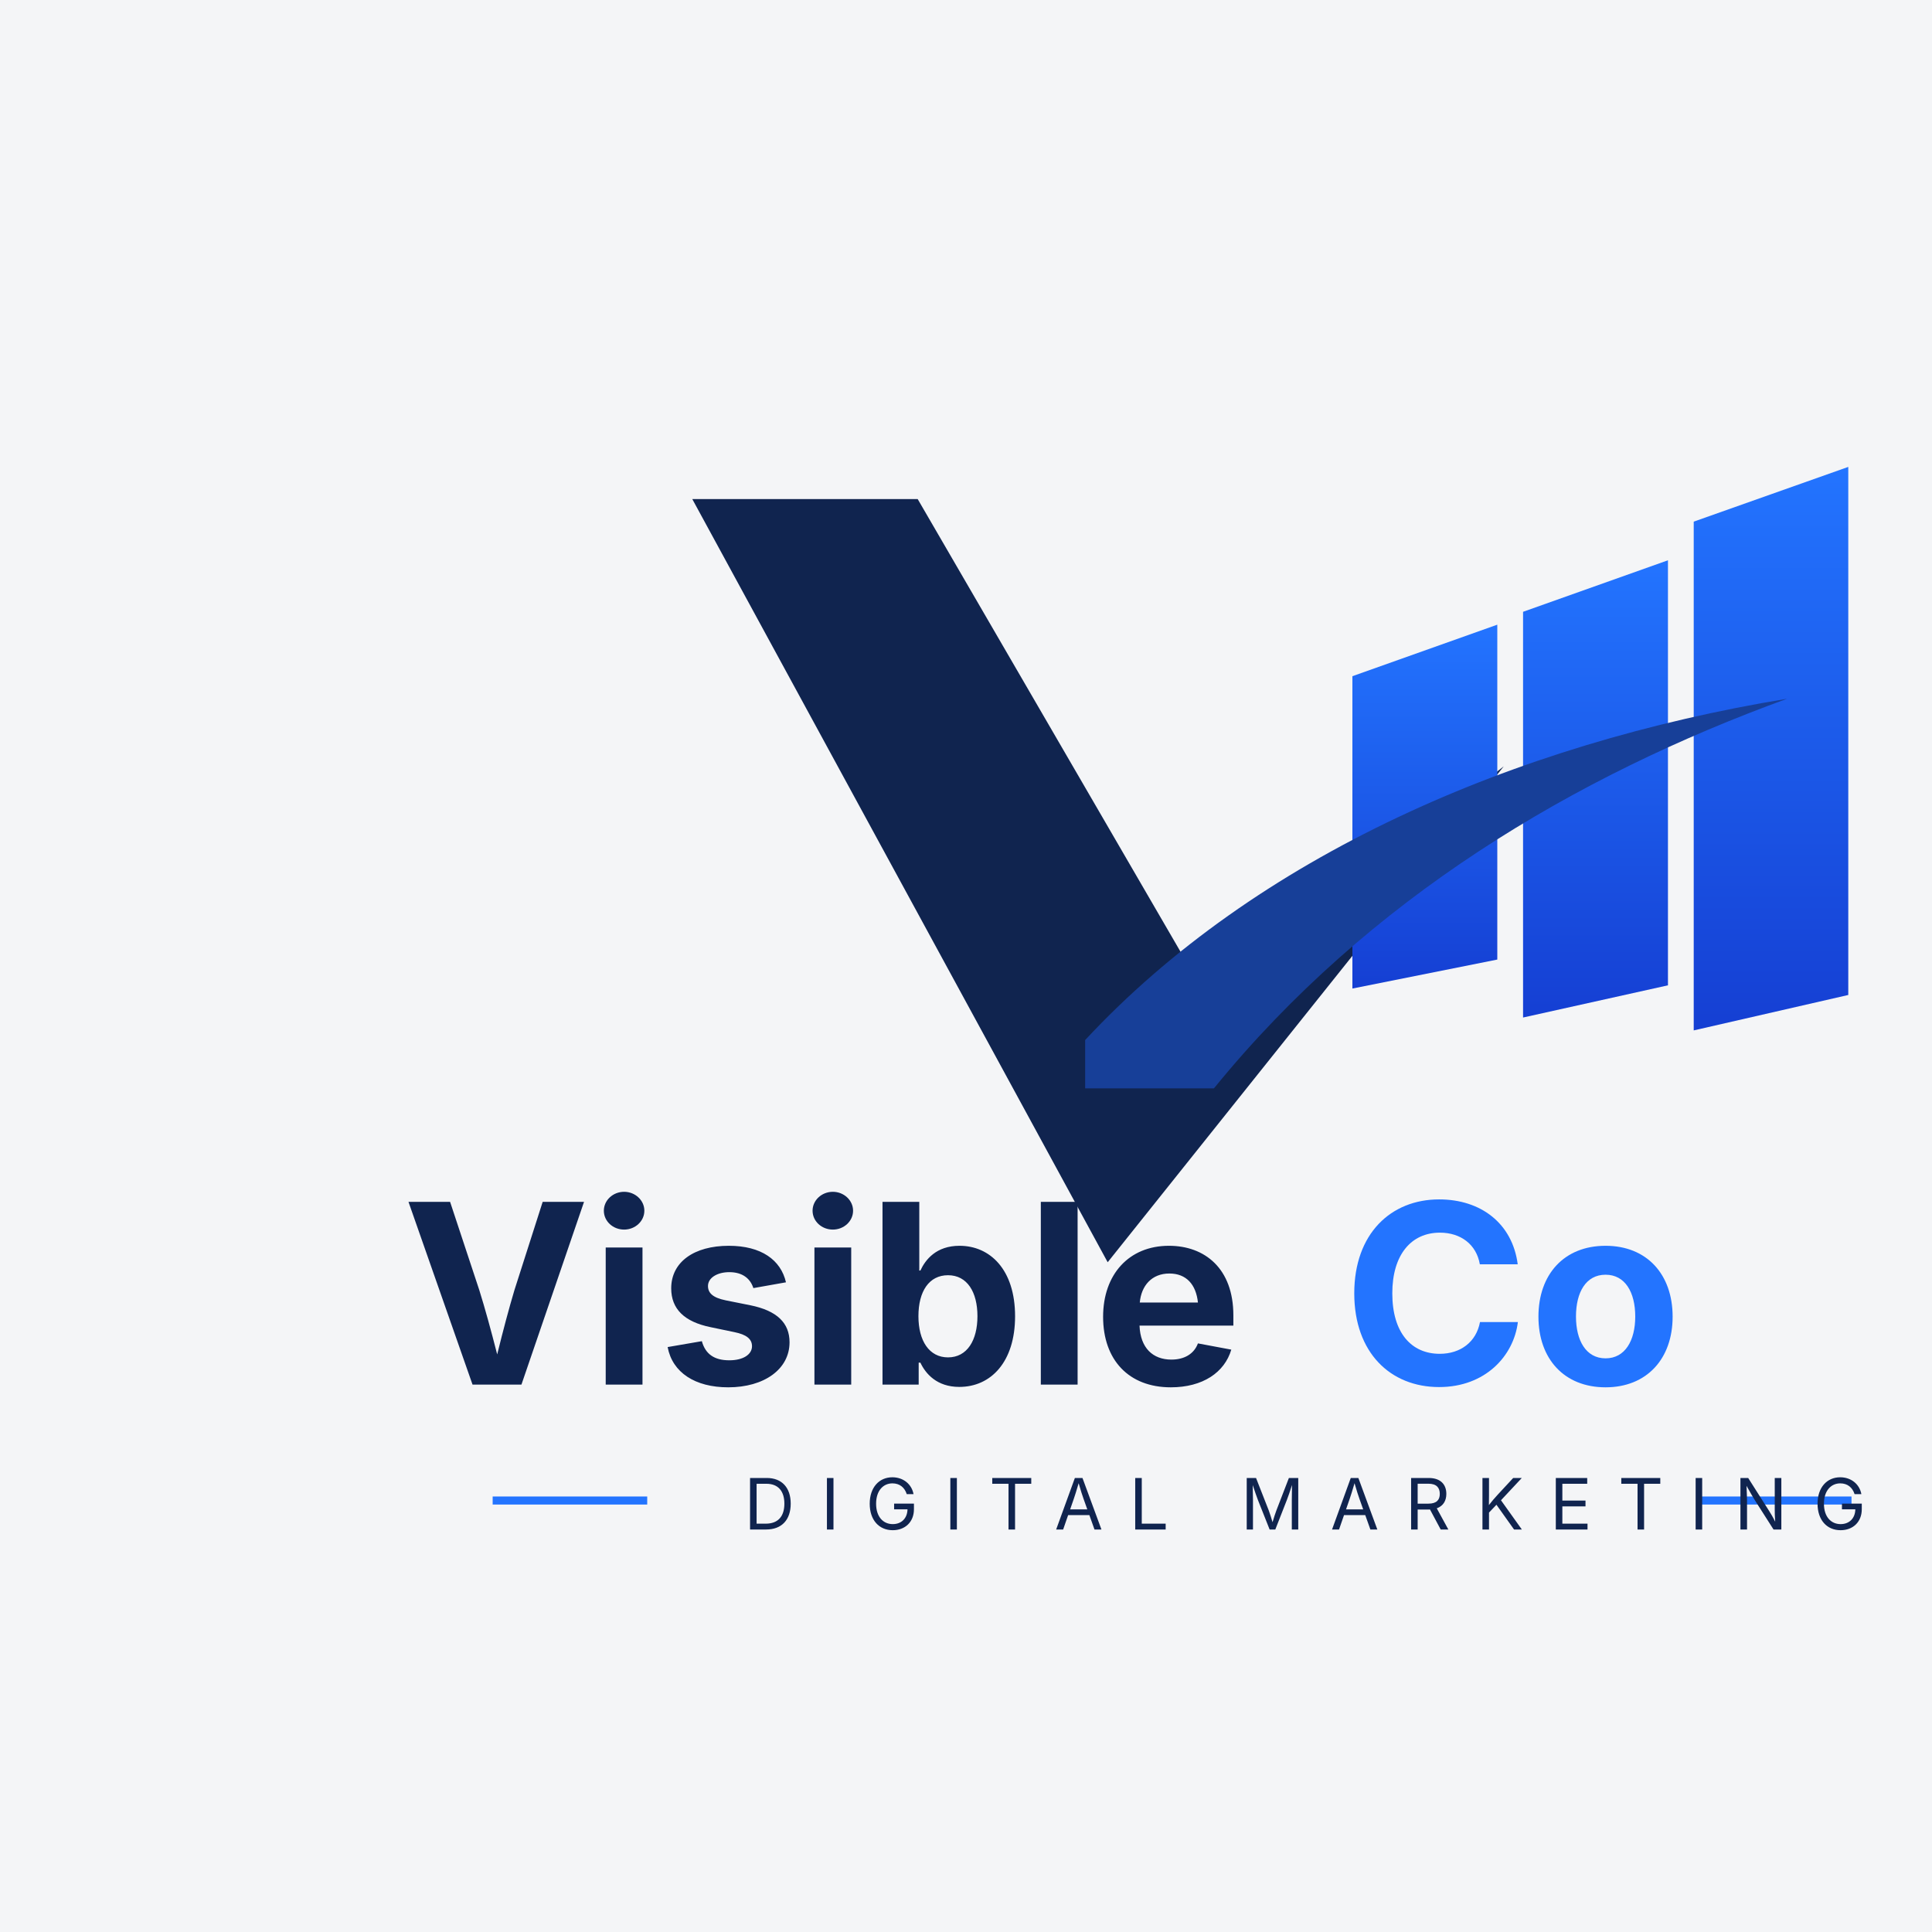
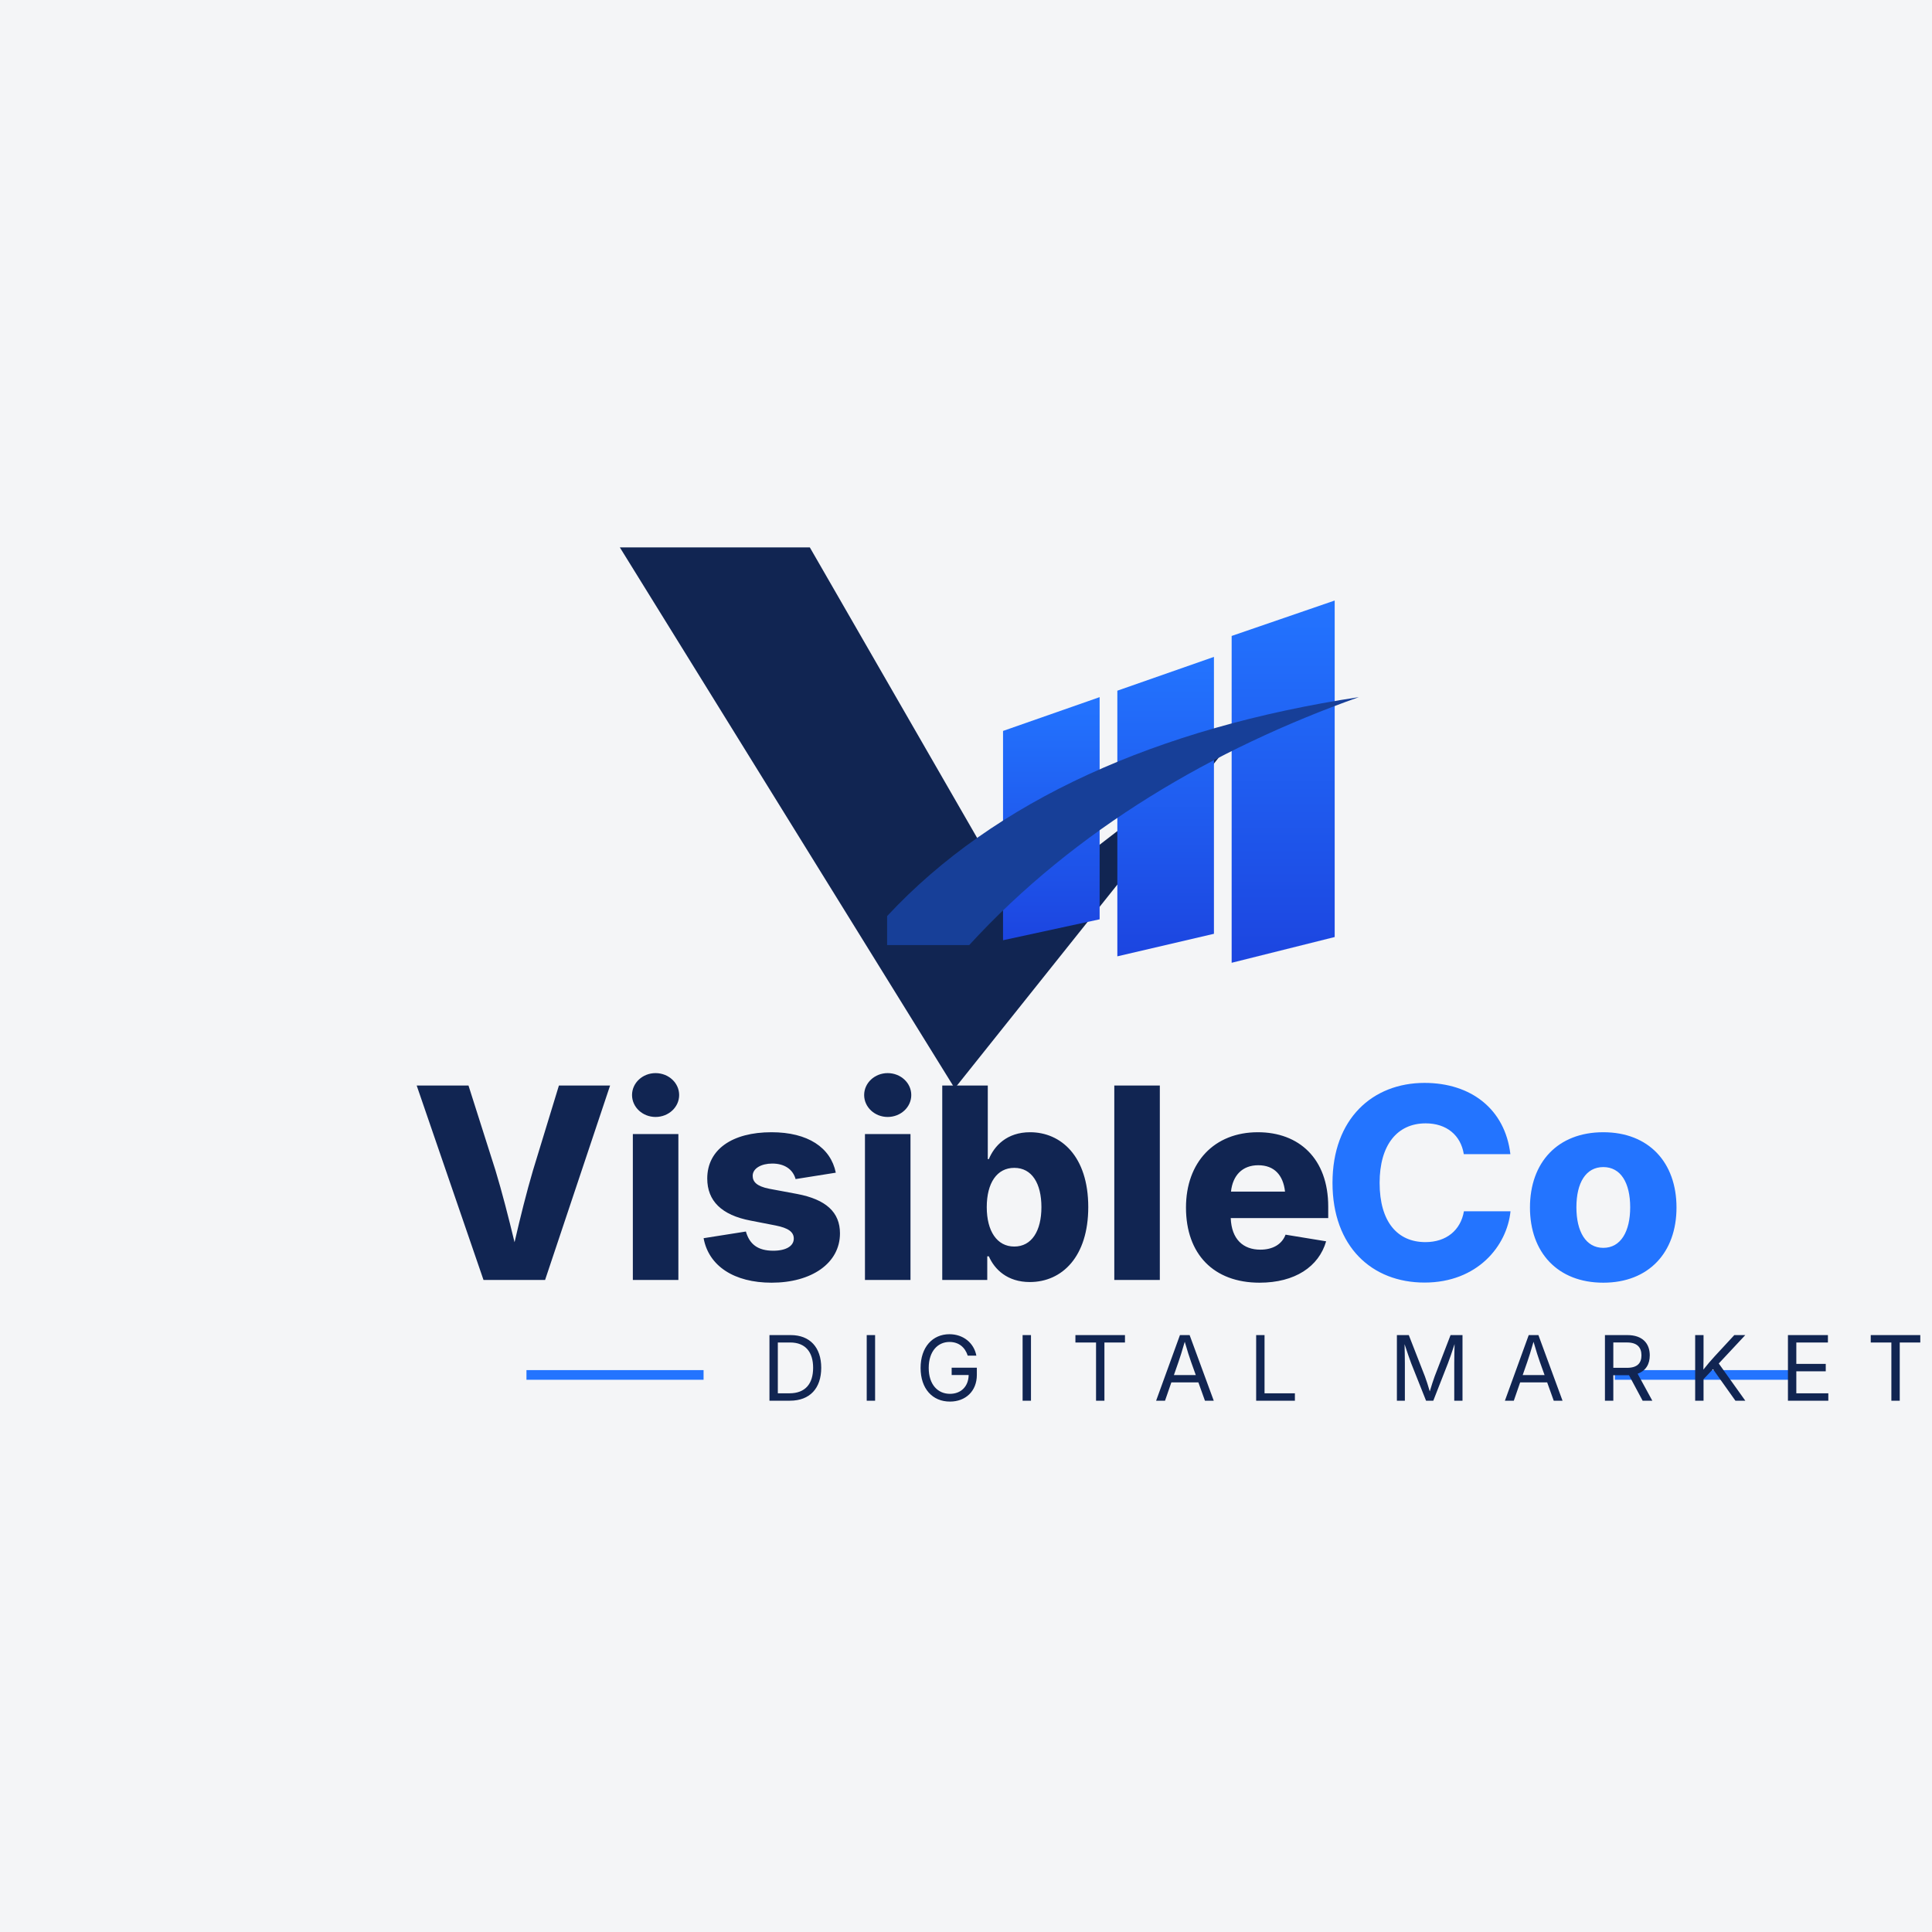
- <svg xmlns="http://www.w3.org/2000/svg" viewBox="0 0 600 600" role="img" aria-label="Visible Co logo">
+ <svg xmlns="http://www.w3.org/2000/svg" viewBox="0 0 1200 1200" role="img" aria-label="Visible Co logo">
  <defs>
-     <linearGradient id="blueGrad" x1="0" y1="0" x2="0" y2="1">
+     <linearGradient id="barBlue" x1="0" y1="0" x2="0" y2="1">
      <stop offset="0%" stop-color="#2374ff" />
-       <stop offset="100%" stop-color="#153fd3" />
+       <stop offset="100%" stop-color="#1c45e0" />
    </linearGradient>
  </defs>
-   <rect width="600" height="600" fill="#f4f5f7" />
-   <g transform="translate(85,80)">
-     <path d="M130 75h70l90 155 92-72-123 154z" fill="#10244f" />
-     <path d="M335 130l45-16v104l-45 9z" fill="url(#blueGrad)" />
-     <path d="M388 110l45-16v132l-45 10z" fill="url(#blueGrad)" />
-     <path d="M441 82l48-17v164l-48 11z" fill="url(#blueGrad)" />
-     <path d="M252 243c53-57 133-92 218-106-66 24-130 62-178 121h-40z" fill="#173f98" />
-     <text x="40" y="350" font-size="78" font-family="Inter, Arial, sans-serif" font-weight="700" fill="#10244f">Visible</text>
-     <text x="332" y="350" font-size="78" font-family="Inter, Arial, sans-serif" font-weight="700" fill="#2374ff">Co</text>
-     <line x1="68" y1="386" x2="116" y2="386" stroke="#2374ff" stroke-width="2.5" />
-     <line x1="442" y1="386" x2="490" y2="386" stroke="#2374ff" stroke-width="2.5" />
-     <text x="146" y="395" font-size="22" letter-spacing="8" font-family="Inter, Arial, sans-serif" fill="#10244f">DIGITAL MARKETING</text>
+   <rect width="1200" height="1200" fill="#f4f5f7" />
+   <g transform="translate(255,220)">
+     <path d="M130 120h118l129 224 131-101-170 213z" fill="#112552" />
+     <path d="M368 234l60-21v138l-60 13z" fill="url(#barBlue)" />
+     <path d="M439 209l60-21v172l-60 14z" fill="url(#barBlue)" />
+     <path d="M510 175l64-22v209l-64 16z" fill="url(#barBlue)" />
+     <path d="M296 349c67-72 168-117 293-136-90 32-176 82-242 154h-51z" fill="#173f98" />
+     <text x="0" y="575" font-size="166" font-family="Inter, Arial, sans-serif" font-weight="800" fill="#112552" letter-spacing="1">Visible</text>
+     <text x="566" y="575" font-size="166" font-family="Inter, Arial, sans-serif" font-weight="800" fill="#2374ff">Co</text>
+     <line x1="72" y1="634" x2="182" y2="634" stroke="#2374ff" stroke-width="6" />
+     <line x1="748" y1="634" x2="858" y2="634" stroke="#2374ff" stroke-width="6" />
+     <text x="218" y="650" font-size="56" letter-spacing="20" font-family="Inter, Arial, sans-serif" fill="#112552">DIGITAL MARKETING</text>
  </g>
</svg>
